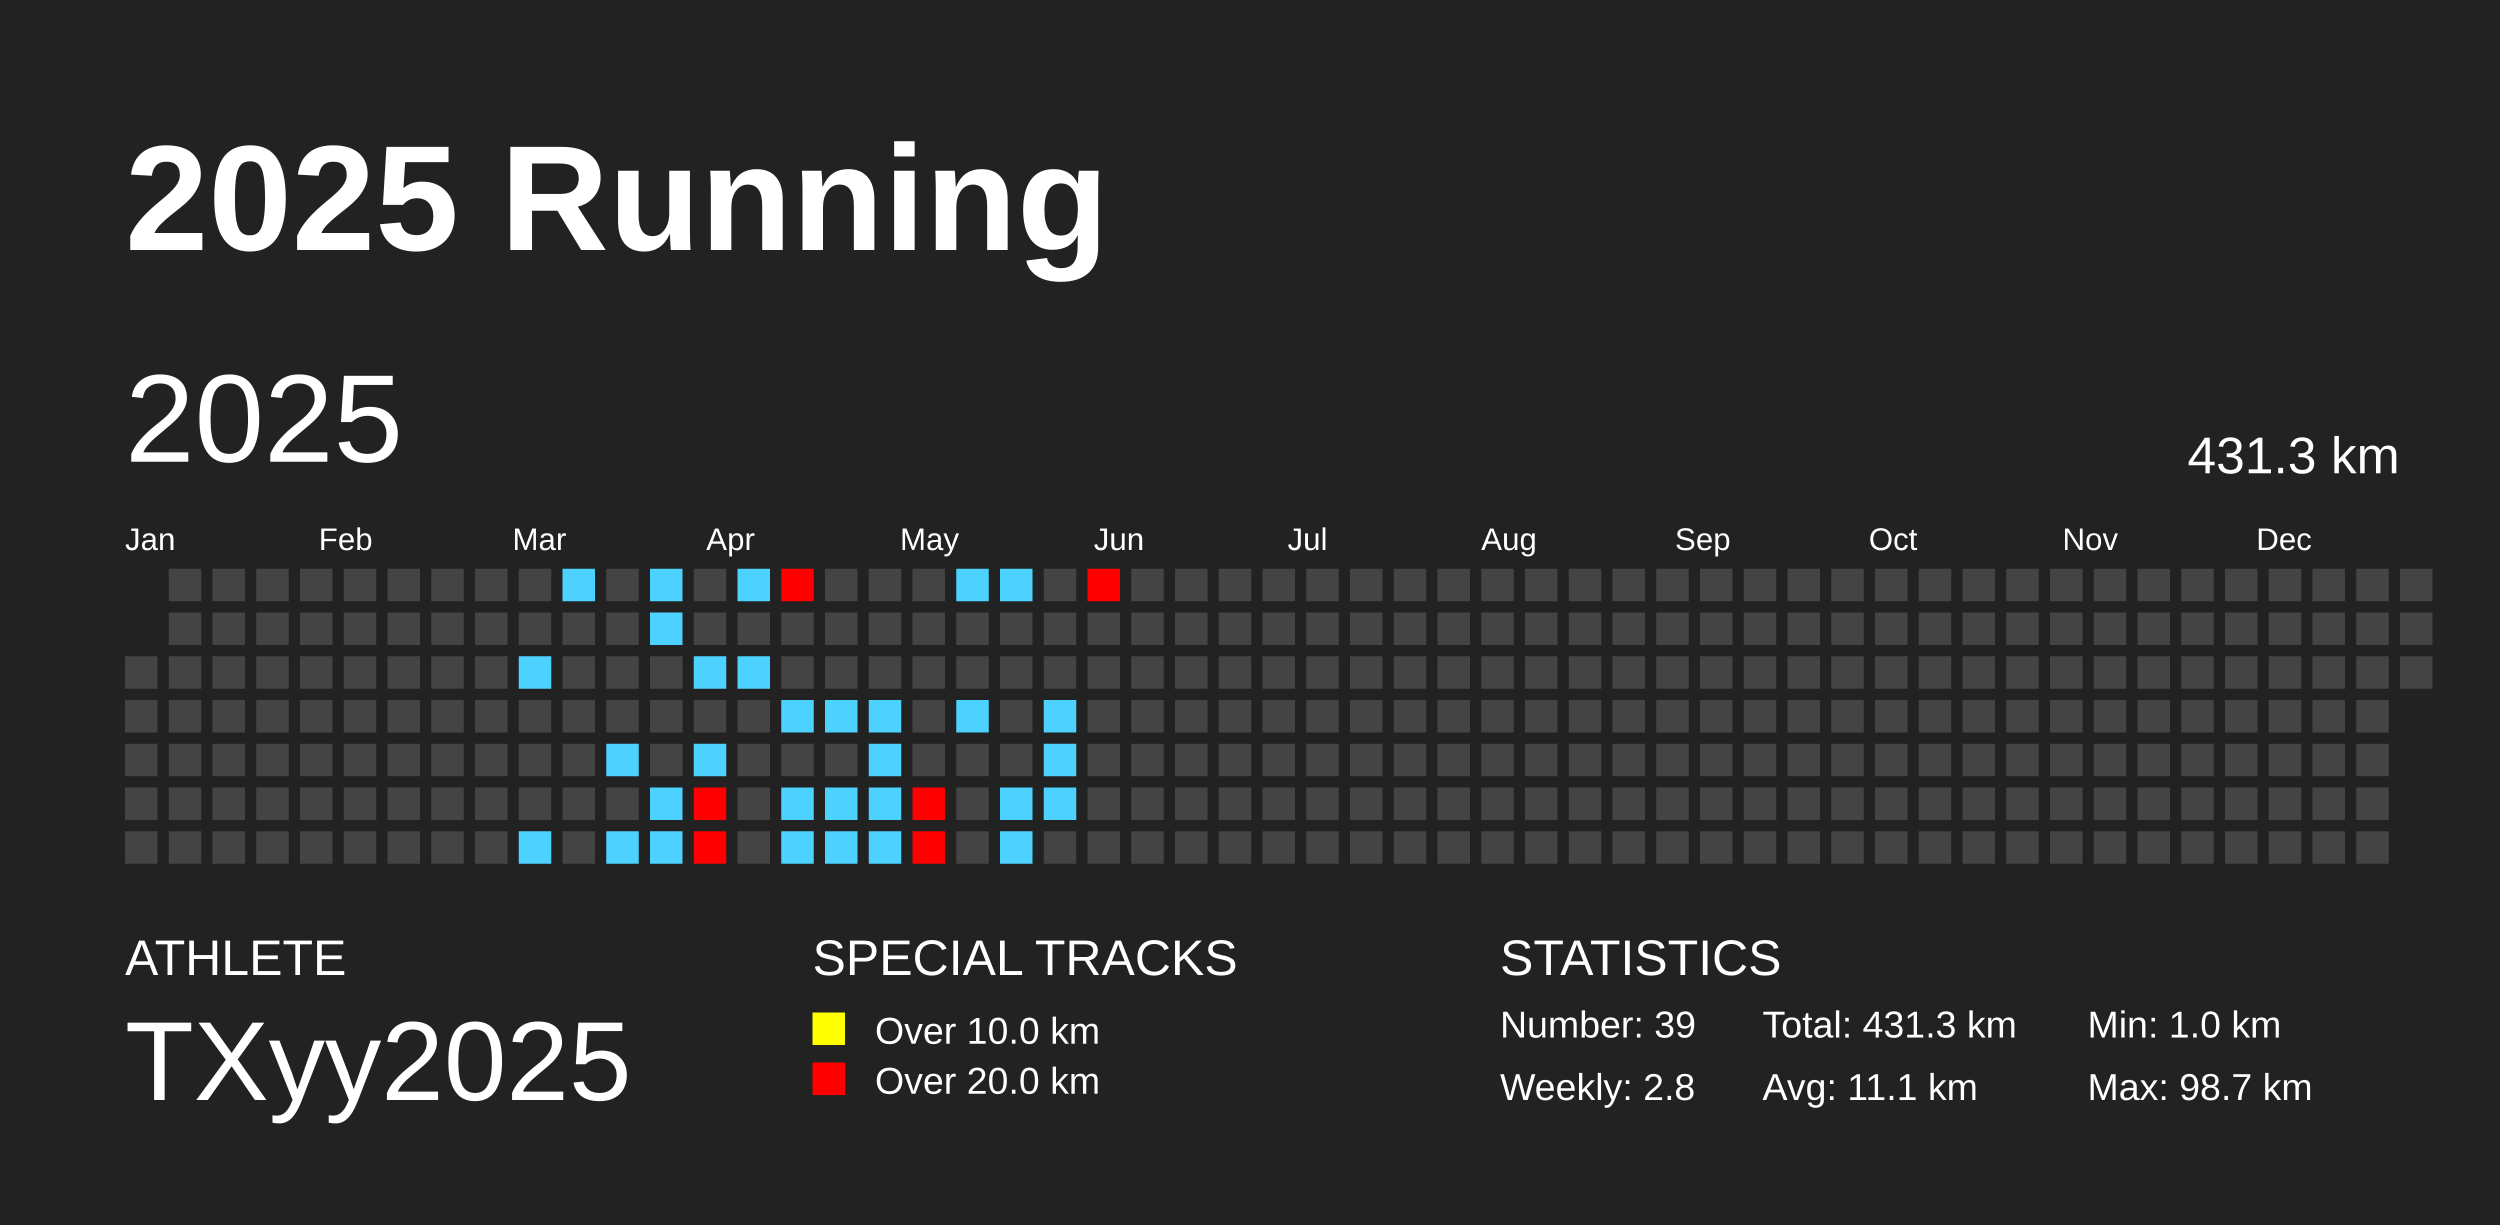
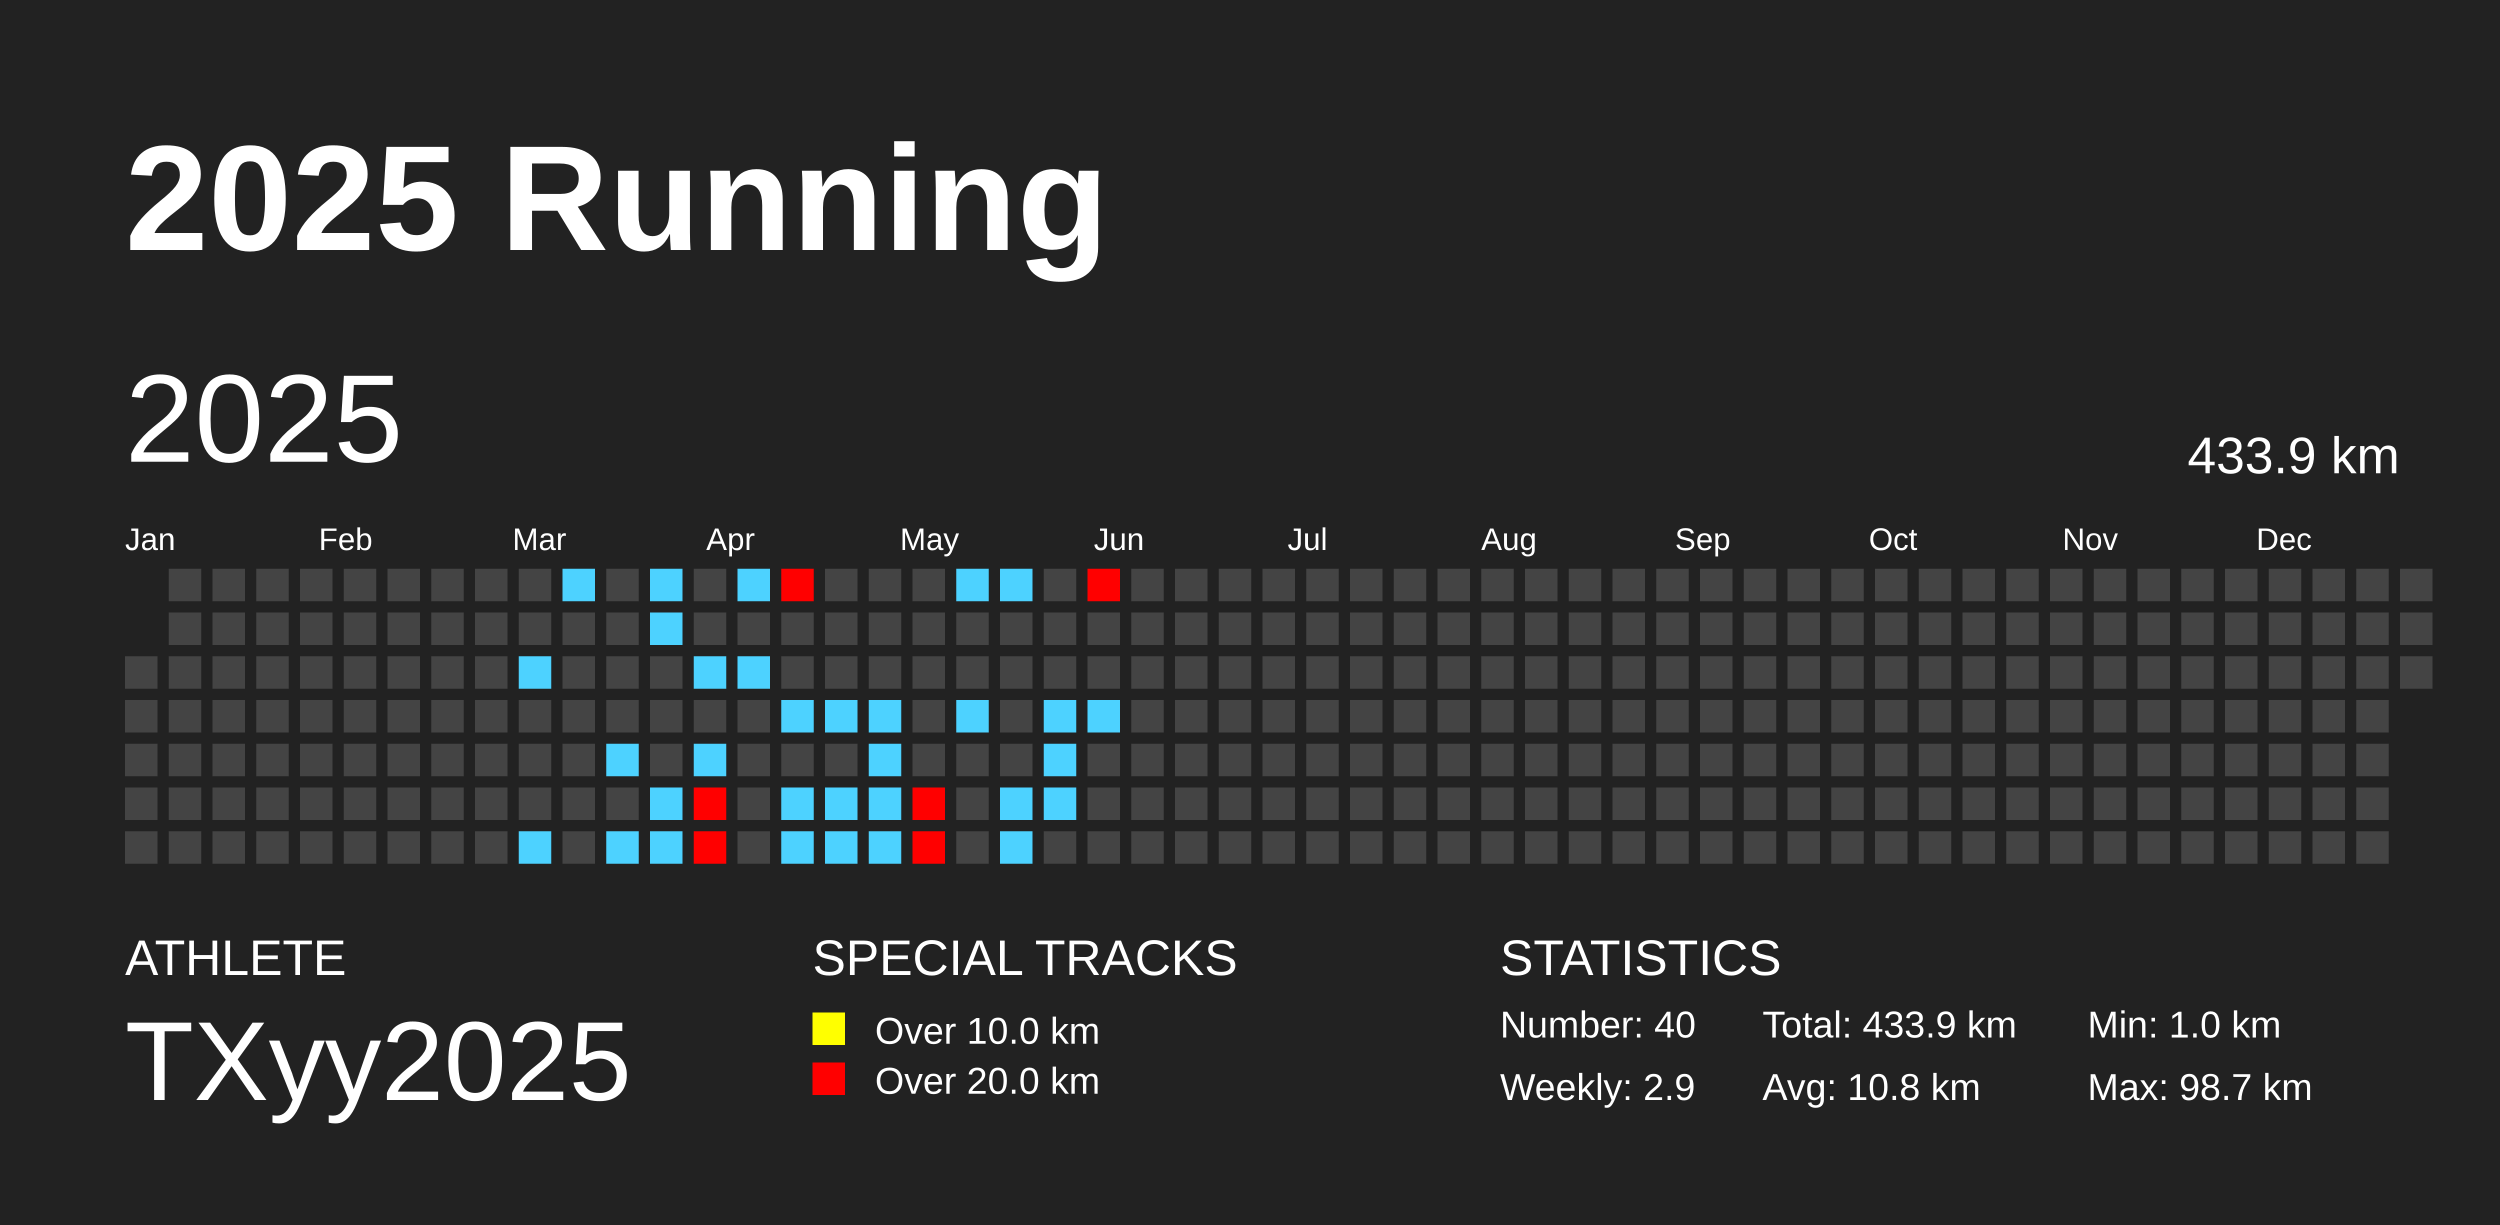
<svg xmlns="http://www.w3.org/2000/svg" baseProfile="full" height="98mm" version="1.1" viewBox="0,0,200,98" width="200mm">
  <defs />
  <rect fill="#222222" height="98" width="200" x="0" y="0" />
  <text fill="#FFFFFF" style="font-size:12px; font-family:Arial; font-weight:bold;" x="10" y="20">2025 Running</text>
  <text fill="#FFFFFF" style="font-size:4px; font-family:Arial" x="10" y="78">ATHLETE</text>
  <text fill="#FFFFFF" style="font-size:9px; font-family:Arial" x="10" y="88">TXyy2025</text>
  <text fill="#FFFFFF" style="font-size:4px; font-family:Arial" x="65" y="78">SPECIAL TRACKS</text>
  <rect fill="yellow" height="2.6" width="2.6" x="65" y="81" />
  <text fill="#FFFFFF" style="font-size:3px; font-family:Arial" x="70" y="83.5">Over 10.0 km</text>
  <rect fill="red" height="2.6" width="2.6" x="65" y="85" />
  <text fill="#FFFFFF" style="font-size:3px; font-family:Arial" x="70" y="87.5">Over 20.0 km</text>
  <text fill="#FFFFFF" style="font-size:4px; font-family:Arial" x="120" y="78">STATISTICS</text>
-   <text fill="#FFFFFF" style="font-size:3px; font-family:Arial" x="120" y="83">Number: 39</text>
-   <text fill="#FFFFFF" style="font-size:3px; font-family:Arial" x="120" y="88">Weekly: 2.8</text>
-   <text fill="#FFFFFF" style="font-size:3px; font-family:Arial" x="141" y="83">Total: 431.3 km</text>
-   <text fill="#FFFFFF" style="font-size:3px; font-family:Arial" x="141" y="88">Avg: 11.1 km</text>
+   <text fill="#FFFFFF" style="font-size:3px; font-family:Arial" x="120" y="83">Number: 40</text>
+   <text fill="#FFFFFF" style="font-size:3px; font-family:Arial" x="120" y="88">Weekly: 2.9</text>
+   <text fill="#FFFFFF" style="font-size:3px; font-family:Arial" x="141" y="83">Total: 433.9 km</text>
+   <text fill="#FFFFFF" style="font-size:3px; font-family:Arial" x="141" y="88">Avg: 10.8 km</text>
  <text fill="#FFFFFF" style="font-size:3px; font-family:Arial" x="167" y="83">Min: 1.0 km</text>
  <text fill="#FFFFFF" style="font-size:3px; font-family:Arial" x="167" y="88">Max: 98.7 km</text>
  <text dominant-baseline="hanging" fill="#FFFFFF" style="font-size:10.0px; font-family:Arial;" x="10" y="30">2025</text>
-   <text dominant-baseline="hanging" fill="#FFFFFF" style="font-size:4.125px; font-family:Arial;" x="175" y="35">431.3 km</text>
+   <text dominant-baseline="hanging" fill="#FFFFFF" style="font-size:4.125px; font-family:Arial;" x="175" y="35">433.9 km</text>
  <text fill="#FFFFFF" style="font-size:2.5px; font-family:Arial" x="10.0" y="44">Jan</text>
  <text fill="#FFFFFF" style="font-size:2.5px; font-family:Arial" x="25.5" y="44">Feb</text>
  <text fill="#FFFFFF" style="font-size:2.5px; font-family:Arial" x="41.0" y="44">Mar</text>
  <text fill="#FFFFFF" style="font-size:2.5px; font-family:Arial" x="56.5" y="44">Apr</text>
  <text fill="#FFFFFF" style="font-size:2.5px; font-family:Arial" x="72.0" y="44">May</text>
  <text fill="#FFFFFF" style="font-size:2.5px; font-family:Arial" x="87.5" y="44">Jun</text>
  <text fill="#FFFFFF" style="font-size:2.5px; font-family:Arial" x="103.0" y="44">Jul</text>
  <text fill="#FFFFFF" style="font-size:2.5px; font-family:Arial" x="118.5" y="44">Aug</text>
  <text fill="#FFFFFF" style="font-size:2.5px; font-family:Arial" x="134.0" y="44">Sep</text>
  <text fill="#FFFFFF" style="font-size:2.5px; font-family:Arial" x="149.5" y="44">Oct</text>
  <text fill="#FFFFFF" style="font-size:2.5px; font-family:Arial" x="165.0" y="44">Nov</text>
  <text fill="#FFFFFF" style="font-size:2.5px; font-family:Arial" x="180.5" y="44">Dec</text>
  <rect fill="#444444" height="2.6" width="2.6" x="10.0" y="52.5" />
  <rect fill="#444444" height="2.6" width="2.6" x="10.0" y="56.0" />
  <rect fill="#444444" height="2.6" width="2.6" x="10.0" y="59.5" />
  <rect fill="#444444" height="2.6" width="2.6" x="10.0" y="63.0" />
  <rect fill="#444444" height="2.6" width="2.6" x="10.0" y="66.5" />
  <rect fill="#444444" height="2.6" width="2.6" x="13.5" y="45.5" />
  <rect fill="#444444" height="2.6" width="2.6" x="13.5" y="49.0" />
  <rect fill="#444444" height="2.6" width="2.6" x="13.5" y="52.5" />
  <rect fill="#444444" height="2.6" width="2.6" x="13.5" y="56.0" />
  <rect fill="#444444" height="2.6" width="2.6" x="13.5" y="59.5" />
  <rect fill="#444444" height="2.6" width="2.6" x="13.5" y="63.0" />
  <rect fill="#444444" height="2.6" width="2.6" x="13.5" y="66.5" />
  <rect fill="#444444" height="2.6" width="2.6" x="17.0" y="45.5" />
  <rect fill="#444444" height="2.6" width="2.6" x="17.0" y="49.0" />
  <rect fill="#444444" height="2.6" width="2.6" x="17.0" y="52.5" />
  <rect fill="#444444" height="2.6" width="2.6" x="17.0" y="56.0" />
  <rect fill="#444444" height="2.6" width="2.6" x="17.0" y="59.5" />
  <rect fill="#444444" height="2.6" width="2.6" x="17.0" y="63.0" />
  <rect fill="#444444" height="2.6" width="2.6" x="17.0" y="66.5" />
  <rect fill="#444444" height="2.6" width="2.6" x="20.5" y="45.5" />
  <rect fill="#444444" height="2.6" width="2.6" x="20.5" y="49.0" />
  <rect fill="#444444" height="2.6" width="2.6" x="20.5" y="52.5" />
  <rect fill="#444444" height="2.6" width="2.6" x="20.5" y="56.0" />
  <rect fill="#444444" height="2.6" width="2.6" x="20.5" y="59.5" />
  <rect fill="#444444" height="2.6" width="2.6" x="20.5" y="63.0" />
  <rect fill="#444444" height="2.6" width="2.6" x="20.5" y="66.5" />
  <rect fill="#444444" height="2.6" width="2.6" x="24.0" y="45.5" />
  <rect fill="#444444" height="2.6" width="2.6" x="24.0" y="49.0" />
  <rect fill="#444444" height="2.6" width="2.6" x="24.0" y="52.5" />
  <rect fill="#444444" height="2.6" width="2.6" x="24.0" y="56.0" />
  <rect fill="#444444" height="2.6" width="2.6" x="24.0" y="59.5" />
  <rect fill="#444444" height="2.6" width="2.6" x="24.0" y="63.0" />
  <rect fill="#444444" height="2.6" width="2.6" x="24.0" y="66.5" />
  <rect fill="#444444" height="2.6" width="2.6" x="27.5" y="45.5" />
  <rect fill="#444444" height="2.6" width="2.6" x="27.5" y="49.0" />
  <rect fill="#444444" height="2.6" width="2.6" x="27.5" y="52.5" />
  <rect fill="#444444" height="2.6" width="2.6" x="27.5" y="56.0" />
  <rect fill="#444444" height="2.6" width="2.6" x="27.5" y="59.5" />
  <rect fill="#444444" height="2.6" width="2.6" x="27.5" y="63.0" />
  <rect fill="#444444" height="2.6" width="2.6" x="27.5" y="66.5" />
  <rect fill="#444444" height="2.6" width="2.6" x="31.0" y="45.5" />
  <rect fill="#444444" height="2.6" width="2.6" x="31.0" y="49.0" />
  <rect fill="#444444" height="2.6" width="2.6" x="31.0" y="52.5" />
  <rect fill="#444444" height="2.6" width="2.6" x="31.0" y="56.0" />
  <rect fill="#444444" height="2.6" width="2.6" x="31.0" y="59.5" />
  <rect fill="#444444" height="2.6" width="2.6" x="31.0" y="63.0" />
  <rect fill="#444444" height="2.6" width="2.6" x="31.0" y="66.5" />
  <rect fill="#444444" height="2.6" width="2.6" x="34.5" y="45.5" />
  <rect fill="#444444" height="2.6" width="2.6" x="34.5" y="49.0" />
  <rect fill="#444444" height="2.6" width="2.6" x="34.5" y="52.5" />
  <rect fill="#444444" height="2.6" width="2.6" x="34.5" y="56.0" />
  <rect fill="#444444" height="2.6" width="2.6" x="34.5" y="59.5" />
  <rect fill="#444444" height="2.6" width="2.6" x="34.5" y="63.0" />
  <rect fill="#444444" height="2.6" width="2.6" x="34.5" y="66.5" />
  <rect fill="#444444" height="2.6" width="2.6" x="38.0" y="45.5" />
  <rect fill="#444444" height="2.6" width="2.6" x="38.0" y="49.0" />
  <rect fill="#444444" height="2.6" width="2.6" x="38.0" y="52.5" />
  <rect fill="#444444" height="2.6" width="2.6" x="38.0" y="56.0" />
  <rect fill="#444444" height="2.6" width="2.6" x="38.0" y="59.5" />
  <rect fill="#444444" height="2.6" width="2.6" x="38.0" y="63.0" />
  <rect fill="#444444" height="2.6" width="2.6" x="38.0" y="66.5" />
  <rect fill="#444444" height="2.6" width="2.6" x="41.5" y="45.5" />
  <rect fill="#444444" height="2.6" width="2.6" x="41.5" y="49.0" />
  <rect fill="#4dd2ff" height="2.6" width="2.6" x="41.5" y="52.5" />
  <rect fill="#444444" height="2.6" width="2.6" x="41.5" y="56.0" />
  <rect fill="#444444" height="2.6" width="2.6" x="41.5" y="59.5" />
  <rect fill="#444444" height="2.6" width="2.6" x="41.5" y="63.0" />
  <rect fill="#4dd2ff" height="2.6" width="2.6" x="41.5" y="66.5" />
  <rect fill="#4dd2ff" height="2.6" width="2.6" x="45.0" y="45.5" />
  <rect fill="#444444" height="2.6" width="2.6" x="45.0" y="49.0" />
  <rect fill="#444444" height="2.6" width="2.6" x="45.0" y="52.5" />
  <rect fill="#444444" height="2.6" width="2.6" x="45.0" y="56.0" />
  <rect fill="#444444" height="2.6" width="2.6" x="45.0" y="59.5" />
  <rect fill="#444444" height="2.6" width="2.6" x="45.0" y="63.0" />
  <rect fill="#444444" height="2.6" width="2.6" x="45.0" y="66.5" />
  <rect fill="#444444" height="2.6" width="2.6" x="48.5" y="45.5" />
  <rect fill="#444444" height="2.6" width="2.6" x="48.5" y="49.0" />
  <rect fill="#444444" height="2.6" width="2.6" x="48.5" y="52.5" />
  <rect fill="#444444" height="2.6" width="2.6" x="48.5" y="56.0" />
  <rect fill="#4dd2ff" height="2.6" width="2.6" x="48.5" y="59.5" />
  <rect fill="#444444" height="2.6" width="2.6" x="48.5" y="63.0" />
  <rect fill="#4dd2ff" height="2.6" width="2.6" x="48.5" y="66.5" />
  <rect fill="#4dd2ff" height="2.6" width="2.6" x="52.0" y="45.5" />
  <rect fill="#4dd2ff" height="2.6" width="2.6" x="52.0" y="49.0" />
  <rect fill="#444444" height="2.6" width="2.6" x="52.0" y="52.5" />
  <rect fill="#444444" height="2.6" width="2.6" x="52.0" y="56.0" />
  <rect fill="#444444" height="2.6" width="2.6" x="52.0" y="59.5" />
  <rect fill="#4dd2ff" height="2.6" width="2.6" x="52.0" y="63.0" />
  <rect fill="#4dd2ff" height="2.6" width="2.6" x="52.0" y="66.5" />
  <rect fill="#444444" height="2.6" width="2.6" x="55.5" y="45.5" />
  <rect fill="#444444" height="2.6" width="2.6" x="55.5" y="49.0" />
  <rect fill="#4dd2ff" height="2.6" width="2.6" x="55.5" y="52.5" />
  <rect fill="#444444" height="2.6" width="2.6" x="55.5" y="56.0" />
  <rect fill="#4dd2ff" height="2.6" width="2.6" x="55.5" y="59.5" />
  <rect fill="red" height="2.6" width="2.6" x="55.5" y="63.0" />
  <rect fill="red" height="2.6" width="2.6" x="55.5" y="66.5" />
  <rect fill="#4dd2ff" height="2.6" width="2.6" x="59.0" y="45.5" />
  <rect fill="#444444" height="2.6" width="2.6" x="59.0" y="49.0" />
  <rect fill="#4dd2ff" height="2.6" width="2.6" x="59.0" y="52.5" />
  <rect fill="#444444" height="2.6" width="2.6" x="59.0" y="56.0" />
  <rect fill="#444444" height="2.6" width="2.6" x="59.0" y="59.5" />
  <rect fill="#444444" height="2.6" width="2.6" x="59.0" y="63.0" />
  <rect fill="#444444" height="2.6" width="2.6" x="59.0" y="66.5" />
  <rect fill="red" height="2.6" width="2.6" x="62.5" y="45.5" />
  <rect fill="#444444" height="2.6" width="2.6" x="62.5" y="49.0" />
  <rect fill="#444444" height="2.6" width="2.6" x="62.5" y="52.5" />
  <rect fill="#4dd2ff" height="2.6" width="2.6" x="62.5" y="56.0" />
  <rect fill="#444444" height="2.6" width="2.6" x="62.5" y="59.5" />
  <rect fill="#4dd2ff" height="2.6" width="2.6" x="62.5" y="63.0" />
  <rect fill="#4dd2ff" height="2.6" width="2.6" x="62.5" y="66.5" />
  <rect fill="#444444" height="2.6" width="2.6" x="66.0" y="45.5" />
  <rect fill="#444444" height="2.6" width="2.6" x="66.0" y="49.0" />
  <rect fill="#444444" height="2.6" width="2.6" x="66.0" y="52.5" />
  <rect fill="#4dd2ff" height="2.6" width="2.6" x="66.0" y="56.0" />
  <rect fill="#444444" height="2.6" width="2.6" x="66.0" y="59.5" />
  <rect fill="#4dd2ff" height="2.6" width="2.6" x="66.0" y="63.0" />
  <rect fill="#4dd2ff" height="2.6" width="2.6" x="66.0" y="66.5" />
  <rect fill="#444444" height="2.6" width="2.6" x="69.5" y="45.5" />
  <rect fill="#444444" height="2.6" width="2.6" x="69.5" y="49.0" />
  <rect fill="#444444" height="2.6" width="2.6" x="69.5" y="52.5" />
  <rect fill="#4dd2ff" height="2.6" width="2.6" x="69.5" y="56.0" />
  <rect fill="#4dd2ff" height="2.6" width="2.6" x="69.5" y="59.5" />
  <rect fill="#4dd2ff" height="2.6" width="2.6" x="69.5" y="63.0" />
  <rect fill="#4dd2ff" height="2.6" width="2.6" x="69.5" y="66.5" />
  <rect fill="#444444" height="2.6" width="2.6" x="73.0" y="45.5" />
  <rect fill="#444444" height="2.6" width="2.6" x="73.0" y="49.0" />
  <rect fill="#444444" height="2.6" width="2.6" x="73.0" y="52.5" />
  <rect fill="#444444" height="2.6" width="2.6" x="73.0" y="56.0" />
  <rect fill="#444444" height="2.6" width="2.6" x="73.0" y="59.5" />
  <rect fill="red" height="2.6" width="2.6" x="73.0" y="63.0" />
  <rect fill="red" height="2.6" width="2.6" x="73.0" y="66.5" />
  <rect fill="#4dd2ff" height="2.6" width="2.6" x="76.5" y="45.5" />
  <rect fill="#444444" height="2.6" width="2.6" x="76.5" y="49.0" />
  <rect fill="#444444" height="2.6" width="2.6" x="76.5" y="52.5" />
  <rect fill="#4dd2ff" height="2.6" width="2.6" x="76.5" y="56.0" />
  <rect fill="#444444" height="2.6" width="2.6" x="76.5" y="59.5" />
  <rect fill="#444444" height="2.6" width="2.6" x="76.5" y="63.0" />
  <rect fill="#444444" height="2.6" width="2.6" x="76.5" y="66.5" />
  <rect fill="#4dd2ff" height="2.6" width="2.6" x="80.0" y="45.5" />
  <rect fill="#444444" height="2.6" width="2.6" x="80.0" y="49.0" />
  <rect fill="#444444" height="2.6" width="2.6" x="80.0" y="52.5" />
  <rect fill="#444444" height="2.6" width="2.6" x="80.0" y="56.0" />
  <rect fill="#444444" height="2.6" width="2.6" x="80.0" y="59.5" />
  <rect fill="#4dd2ff" height="2.6" width="2.6" x="80.0" y="63.0" />
  <rect fill="#4dd2ff" height="2.6" width="2.6" x="80.0" y="66.5" />
  <rect fill="#444444" height="2.6" width="2.6" x="83.5" y="45.5" />
  <rect fill="#444444" height="2.6" width="2.6" x="83.5" y="49.0" />
  <rect fill="#444444" height="2.6" width="2.6" x="83.5" y="52.5" />
  <rect fill="#4dd2ff" height="2.6" width="2.6" x="83.5" y="56.0" />
  <rect fill="#4dd2ff" height="2.6" width="2.6" x="83.5" y="59.5" />
  <rect fill="#4dd2ff" height="2.6" width="2.6" x="83.5" y="63.0" />
  <rect fill="#444444" height="2.6" width="2.6" x="83.5" y="66.5" />
  <rect fill="red" height="2.6" width="2.6" x="87.0" y="45.5" />
  <rect fill="#444444" height="2.6" width="2.6" x="87.0" y="49.0" />
  <rect fill="#444444" height="2.6" width="2.6" x="87.0" y="52.5" />
-   <rect fill="#444444" height="2.6" width="2.6" x="87.0" y="56.0" />
+   <rect fill="#4dd2ff" height="2.6" width="2.6" x="87.0" y="56.0" />
  <rect fill="#444444" height="2.6" width="2.6" x="87.0" y="59.5" />
  <rect fill="#444444" height="2.6" width="2.6" x="87.0" y="63.0" />
  <rect fill="#444444" height="2.6" width="2.6" x="87.0" y="66.5" />
  <rect fill="#444444" height="2.6" width="2.6" x="90.5" y="45.5" />
  <rect fill="#444444" height="2.6" width="2.6" x="90.5" y="49.0" />
  <rect fill="#444444" height="2.6" width="2.6" x="90.5" y="52.5" />
  <rect fill="#444444" height="2.6" width="2.6" x="90.5" y="56.0" />
  <rect fill="#444444" height="2.6" width="2.6" x="90.5" y="59.5" />
  <rect fill="#444444" height="2.6" width="2.6" x="90.5" y="63.0" />
  <rect fill="#444444" height="2.6" width="2.6" x="90.5" y="66.5" />
  <rect fill="#444444" height="2.6" width="2.6" x="94.0" y="45.5" />
  <rect fill="#444444" height="2.6" width="2.6" x="94.0" y="49.0" />
  <rect fill="#444444" height="2.6" width="2.6" x="94.0" y="52.5" />
  <rect fill="#444444" height="2.6" width="2.6" x="94.0" y="56.0" />
  <rect fill="#444444" height="2.6" width="2.6" x="94.0" y="59.5" />
  <rect fill="#444444" height="2.6" width="2.6" x="94.0" y="63.0" />
  <rect fill="#444444" height="2.6" width="2.6" x="94.0" y="66.5" />
  <rect fill="#444444" height="2.6" width="2.6" x="97.5" y="45.5" />
  <rect fill="#444444" height="2.6" width="2.6" x="97.5" y="49.0" />
  <rect fill="#444444" height="2.6" width="2.6" x="97.5" y="52.5" />
  <rect fill="#444444" height="2.6" width="2.6" x="97.5" y="56.0" />
  <rect fill="#444444" height="2.6" width="2.6" x="97.5" y="59.5" />
  <rect fill="#444444" height="2.6" width="2.6" x="97.5" y="63.0" />
  <rect fill="#444444" height="2.6" width="2.6" x="97.5" y="66.5" />
  <rect fill="#444444" height="2.6" width="2.6" x="101.0" y="45.5" />
  <rect fill="#444444" height="2.6" width="2.6" x="101.0" y="49.0" />
  <rect fill="#444444" height="2.6" width="2.6" x="101.0" y="52.5" />
  <rect fill="#444444" height="2.6" width="2.6" x="101.0" y="56.0" />
  <rect fill="#444444" height="2.6" width="2.6" x="101.0" y="59.5" />
  <rect fill="#444444" height="2.6" width="2.6" x="101.0" y="63.0" />
  <rect fill="#444444" height="2.6" width="2.6" x="101.0" y="66.5" />
  <rect fill="#444444" height="2.6" width="2.6" x="104.5" y="45.5" />
  <rect fill="#444444" height="2.6" width="2.6" x="104.5" y="49.0" />
  <rect fill="#444444" height="2.6" width="2.6" x="104.5" y="52.5" />
  <rect fill="#444444" height="2.6" width="2.6" x="104.5" y="56.0" />
  <rect fill="#444444" height="2.6" width="2.6" x="104.5" y="59.5" />
  <rect fill="#444444" height="2.6" width="2.6" x="104.5" y="63.0" />
  <rect fill="#444444" height="2.6" width="2.6" x="104.5" y="66.5" />
  <rect fill="#444444" height="2.6" width="2.6" x="108.0" y="45.5" />
  <rect fill="#444444" height="2.6" width="2.6" x="108.0" y="49.0" />
  <rect fill="#444444" height="2.6" width="2.6" x="108.0" y="52.5" />
  <rect fill="#444444" height="2.6" width="2.6" x="108.0" y="56.0" />
  <rect fill="#444444" height="2.6" width="2.6" x="108.0" y="59.5" />
  <rect fill="#444444" height="2.6" width="2.6" x="108.0" y="63.0" />
  <rect fill="#444444" height="2.6" width="2.6" x="108.0" y="66.5" />
  <rect fill="#444444" height="2.6" width="2.6" x="111.5" y="45.5" />
  <rect fill="#444444" height="2.6" width="2.6" x="111.5" y="49.0" />
  <rect fill="#444444" height="2.6" width="2.6" x="111.5" y="52.5" />
  <rect fill="#444444" height="2.6" width="2.6" x="111.5" y="56.0" />
  <rect fill="#444444" height="2.6" width="2.6" x="111.5" y="59.5" />
  <rect fill="#444444" height="2.6" width="2.6" x="111.5" y="63.0" />
  <rect fill="#444444" height="2.6" width="2.6" x="111.5" y="66.5" />
  <rect fill="#444444" height="2.6" width="2.6" x="115.0" y="45.5" />
  <rect fill="#444444" height="2.6" width="2.6" x="115.0" y="49.0" />
  <rect fill="#444444" height="2.6" width="2.6" x="115.0" y="52.5" />
  <rect fill="#444444" height="2.6" width="2.6" x="115.0" y="56.0" />
  <rect fill="#444444" height="2.6" width="2.6" x="115.0" y="59.5" />
  <rect fill="#444444" height="2.6" width="2.6" x="115.0" y="63.0" />
  <rect fill="#444444" height="2.6" width="2.6" x="115.0" y="66.5" />
  <rect fill="#444444" height="2.6" width="2.6" x="118.5" y="45.5" />
  <rect fill="#444444" height="2.6" width="2.6" x="118.5" y="49.0" />
  <rect fill="#444444" height="2.6" width="2.6" x="118.5" y="52.5" />
  <rect fill="#444444" height="2.6" width="2.6" x="118.5" y="56.0" />
  <rect fill="#444444" height="2.6" width="2.6" x="118.5" y="59.5" />
  <rect fill="#444444" height="2.6" width="2.6" x="118.5" y="63.0" />
  <rect fill="#444444" height="2.6" width="2.6" x="118.5" y="66.5" />
  <rect fill="#444444" height="2.6" width="2.6" x="122.0" y="45.5" />
  <rect fill="#444444" height="2.6" width="2.6" x="122.0" y="49.0" />
  <rect fill="#444444" height="2.6" width="2.6" x="122.0" y="52.5" />
  <rect fill="#444444" height="2.6" width="2.6" x="122.0" y="56.0" />
  <rect fill="#444444" height="2.6" width="2.6" x="122.0" y="59.5" />
  <rect fill="#444444" height="2.6" width="2.6" x="122.0" y="63.0" />
  <rect fill="#444444" height="2.6" width="2.6" x="122.0" y="66.5" />
  <rect fill="#444444" height="2.6" width="2.6" x="125.5" y="45.5" />
  <rect fill="#444444" height="2.6" width="2.6" x="125.5" y="49.0" />
  <rect fill="#444444" height="2.6" width="2.6" x="125.5" y="52.5" />
  <rect fill="#444444" height="2.6" width="2.6" x="125.5" y="56.0" />
  <rect fill="#444444" height="2.6" width="2.6" x="125.5" y="59.5" />
  <rect fill="#444444" height="2.6" width="2.6" x="125.5" y="63.0" />
  <rect fill="#444444" height="2.6" width="2.6" x="125.5" y="66.5" />
  <rect fill="#444444" height="2.6" width="2.6" x="129.0" y="45.5" />
  <rect fill="#444444" height="2.6" width="2.6" x="129.0" y="49.0" />
  <rect fill="#444444" height="2.6" width="2.6" x="129.0" y="52.5" />
  <rect fill="#444444" height="2.6" width="2.6" x="129.0" y="56.0" />
  <rect fill="#444444" height="2.6" width="2.6" x="129.0" y="59.5" />
  <rect fill="#444444" height="2.6" width="2.6" x="129.0" y="63.0" />
  <rect fill="#444444" height="2.6" width="2.6" x="129.0" y="66.5" />
  <rect fill="#444444" height="2.6" width="2.6" x="132.5" y="45.5" />
  <rect fill="#444444" height="2.6" width="2.6" x="132.5" y="49.0" />
  <rect fill="#444444" height="2.6" width="2.6" x="132.5" y="52.5" />
  <rect fill="#444444" height="2.6" width="2.6" x="132.5" y="56.0" />
  <rect fill="#444444" height="2.6" width="2.6" x="132.5" y="59.5" />
  <rect fill="#444444" height="2.6" width="2.6" x="132.5" y="63.0" />
  <rect fill="#444444" height="2.6" width="2.6" x="132.5" y="66.5" />
  <rect fill="#444444" height="2.6" width="2.6" x="136.0" y="45.5" />
  <rect fill="#444444" height="2.6" width="2.6" x="136.0" y="49.0" />
  <rect fill="#444444" height="2.6" width="2.6" x="136.0" y="52.5" />
  <rect fill="#444444" height="2.6" width="2.6" x="136.0" y="56.0" />
  <rect fill="#444444" height="2.6" width="2.6" x="136.0" y="59.5" />
  <rect fill="#444444" height="2.6" width="2.6" x="136.0" y="63.0" />
  <rect fill="#444444" height="2.6" width="2.6" x="136.0" y="66.5" />
  <rect fill="#444444" height="2.6" width="2.6" x="139.5" y="45.5" />
  <rect fill="#444444" height="2.6" width="2.6" x="139.5" y="49.0" />
  <rect fill="#444444" height="2.6" width="2.6" x="139.5" y="52.5" />
  <rect fill="#444444" height="2.6" width="2.6" x="139.5" y="56.0" />
  <rect fill="#444444" height="2.6" width="2.6" x="139.5" y="59.5" />
  <rect fill="#444444" height="2.6" width="2.6" x="139.5" y="63.0" />
  <rect fill="#444444" height="2.6" width="2.6" x="139.5" y="66.5" />
  <rect fill="#444444" height="2.6" width="2.6" x="143.0" y="45.5" />
  <rect fill="#444444" height="2.6" width="2.6" x="143.0" y="49.0" />
  <rect fill="#444444" height="2.6" width="2.6" x="143.0" y="52.5" />
  <rect fill="#444444" height="2.6" width="2.6" x="143.0" y="56.0" />
  <rect fill="#444444" height="2.6" width="2.6" x="143.0" y="59.5" />
  <rect fill="#444444" height="2.6" width="2.6" x="143.0" y="63.0" />
  <rect fill="#444444" height="2.6" width="2.6" x="143.0" y="66.5" />
  <rect fill="#444444" height="2.6" width="2.6" x="146.5" y="45.5" />
  <rect fill="#444444" height="2.6" width="2.6" x="146.5" y="49.0" />
  <rect fill="#444444" height="2.6" width="2.6" x="146.5" y="52.5" />
  <rect fill="#444444" height="2.6" width="2.6" x="146.5" y="56.0" />
  <rect fill="#444444" height="2.6" width="2.6" x="146.5" y="59.5" />
  <rect fill="#444444" height="2.6" width="2.6" x="146.5" y="63.0" />
  <rect fill="#444444" height="2.6" width="2.6" x="146.5" y="66.5" />
  <rect fill="#444444" height="2.6" width="2.6" x="150.0" y="45.5" />
  <rect fill="#444444" height="2.6" width="2.6" x="150.0" y="49.0" />
  <rect fill="#444444" height="2.6" width="2.6" x="150.0" y="52.5" />
  <rect fill="#444444" height="2.6" width="2.6" x="150.0" y="56.0" />
  <rect fill="#444444" height="2.6" width="2.6" x="150.0" y="59.5" />
  <rect fill="#444444" height="2.6" width="2.6" x="150.0" y="63.0" />
  <rect fill="#444444" height="2.6" width="2.6" x="150.0" y="66.5" />
  <rect fill="#444444" height="2.6" width="2.6" x="153.5" y="45.5" />
  <rect fill="#444444" height="2.6" width="2.6" x="153.5" y="49.0" />
  <rect fill="#444444" height="2.6" width="2.6" x="153.5" y="52.5" />
  <rect fill="#444444" height="2.6" width="2.6" x="153.5" y="56.0" />
  <rect fill="#444444" height="2.6" width="2.6" x="153.5" y="59.5" />
  <rect fill="#444444" height="2.6" width="2.6" x="153.5" y="63.0" />
  <rect fill="#444444" height="2.6" width="2.6" x="153.5" y="66.5" />
  <rect fill="#444444" height="2.6" width="2.6" x="157.0" y="45.5" />
  <rect fill="#444444" height="2.6" width="2.6" x="157.0" y="49.0" />
  <rect fill="#444444" height="2.6" width="2.6" x="157.0" y="52.5" />
  <rect fill="#444444" height="2.6" width="2.6" x="157.0" y="56.0" />
  <rect fill="#444444" height="2.6" width="2.6" x="157.0" y="59.5" />
  <rect fill="#444444" height="2.6" width="2.6" x="157.0" y="63.0" />
  <rect fill="#444444" height="2.6" width="2.6" x="157.0" y="66.5" />
  <rect fill="#444444" height="2.6" width="2.6" x="160.5" y="45.5" />
  <rect fill="#444444" height="2.6" width="2.6" x="160.5" y="49.0" />
  <rect fill="#444444" height="2.6" width="2.6" x="160.5" y="52.5" />
  <rect fill="#444444" height="2.6" width="2.6" x="160.5" y="56.0" />
  <rect fill="#444444" height="2.6" width="2.6" x="160.5" y="59.5" />
  <rect fill="#444444" height="2.6" width="2.6" x="160.5" y="63.0" />
  <rect fill="#444444" height="2.6" width="2.6" x="160.5" y="66.5" />
  <rect fill="#444444" height="2.6" width="2.6" x="164.0" y="45.5" />
  <rect fill="#444444" height="2.6" width="2.6" x="164.0" y="49.0" />
  <rect fill="#444444" height="2.6" width="2.6" x="164.0" y="52.5" />
  <rect fill="#444444" height="2.6" width="2.6" x="164.0" y="56.0" />
  <rect fill="#444444" height="2.6" width="2.6" x="164.0" y="59.5" />
  <rect fill="#444444" height="2.6" width="2.6" x="164.0" y="63.0" />
  <rect fill="#444444" height="2.6" width="2.6" x="164.0" y="66.5" />
  <rect fill="#444444" height="2.6" width="2.6" x="167.5" y="45.5" />
  <rect fill="#444444" height="2.6" width="2.6" x="167.5" y="49.0" />
  <rect fill="#444444" height="2.6" width="2.6" x="167.5" y="52.5" />
  <rect fill="#444444" height="2.6" width="2.6" x="167.5" y="56.0" />
  <rect fill="#444444" height="2.6" width="2.6" x="167.5" y="59.5" />
  <rect fill="#444444" height="2.6" width="2.6" x="167.5" y="63.0" />
  <rect fill="#444444" height="2.6" width="2.6" x="167.5" y="66.5" />
  <rect fill="#444444" height="2.6" width="2.6" x="171.0" y="45.5" />
  <rect fill="#444444" height="2.6" width="2.6" x="171.0" y="49.0" />
  <rect fill="#444444" height="2.6" width="2.6" x="171.0" y="52.5" />
  <rect fill="#444444" height="2.6" width="2.6" x="171.0" y="56.0" />
  <rect fill="#444444" height="2.6" width="2.6" x="171.0" y="59.5" />
  <rect fill="#444444" height="2.6" width="2.6" x="171.0" y="63.0" />
  <rect fill="#444444" height="2.6" width="2.6" x="171.0" y="66.5" />
  <rect fill="#444444" height="2.6" width="2.6" x="174.5" y="45.5" />
  <rect fill="#444444" height="2.6" width="2.6" x="174.5" y="49.0" />
  <rect fill="#444444" height="2.6" width="2.6" x="174.5" y="52.5" />
  <rect fill="#444444" height="2.6" width="2.6" x="174.5" y="56.0" />
  <rect fill="#444444" height="2.6" width="2.6" x="174.5" y="59.5" />
  <rect fill="#444444" height="2.6" width="2.6" x="174.5" y="63.0" />
  <rect fill="#444444" height="2.6" width="2.6" x="174.5" y="66.5" />
  <rect fill="#444444" height="2.6" width="2.6" x="178.0" y="45.5" />
  <rect fill="#444444" height="2.6" width="2.6" x="178.0" y="49.0" />
  <rect fill="#444444" height="2.6" width="2.6" x="178.0" y="52.5" />
  <rect fill="#444444" height="2.6" width="2.6" x="178.0" y="56.0" />
  <rect fill="#444444" height="2.6" width="2.6" x="178.0" y="59.5" />
  <rect fill="#444444" height="2.6" width="2.6" x="178.0" y="63.0" />
  <rect fill="#444444" height="2.6" width="2.6" x="178.0" y="66.5" />
  <rect fill="#444444" height="2.6" width="2.6" x="181.5" y="45.5" />
  <rect fill="#444444" height="2.6" width="2.6" x="181.5" y="49.0" />
  <rect fill="#444444" height="2.6" width="2.6" x="181.5" y="52.5" />
  <rect fill="#444444" height="2.6" width="2.6" x="181.5" y="56.0" />
  <rect fill="#444444" height="2.6" width="2.6" x="181.5" y="59.5" />
  <rect fill="#444444" height="2.6" width="2.6" x="181.5" y="63.0" />
  <rect fill="#444444" height="2.6" width="2.6" x="181.5" y="66.5" />
  <rect fill="#444444" height="2.6" width="2.6" x="185.0" y="45.5" />
  <rect fill="#444444" height="2.6" width="2.6" x="185.0" y="49.0" />
  <rect fill="#444444" height="2.6" width="2.6" x="185.0" y="52.5" />
  <rect fill="#444444" height="2.6" width="2.6" x="185.0" y="56.0" />
  <rect fill="#444444" height="2.6" width="2.6" x="185.0" y="59.5" />
  <rect fill="#444444" height="2.6" width="2.6" x="185.0" y="63.0" />
  <rect fill="#444444" height="2.6" width="2.6" x="185.0" y="66.5" />
  <rect fill="#444444" height="2.6" width="2.6" x="188.5" y="45.5" />
  <rect fill="#444444" height="2.6" width="2.6" x="188.5" y="49.0" />
  <rect fill="#444444" height="2.6" width="2.6" x="188.5" y="52.5" />
  <rect fill="#444444" height="2.6" width="2.6" x="188.5" y="56.0" />
  <rect fill="#444444" height="2.6" width="2.6" x="188.5" y="59.5" />
  <rect fill="#444444" height="2.6" width="2.6" x="188.5" y="63.0" />
  <rect fill="#444444" height="2.6" width="2.6" x="188.5" y="66.5" />
  <rect fill="#444444" height="2.6" width="2.6" x="192.0" y="45.5" />
  <rect fill="#444444" height="2.6" width="2.6" x="192.0" y="49.0" />
  <rect fill="#444444" height="2.6" width="2.6" x="192.0" y="52.5" />
</svg>
